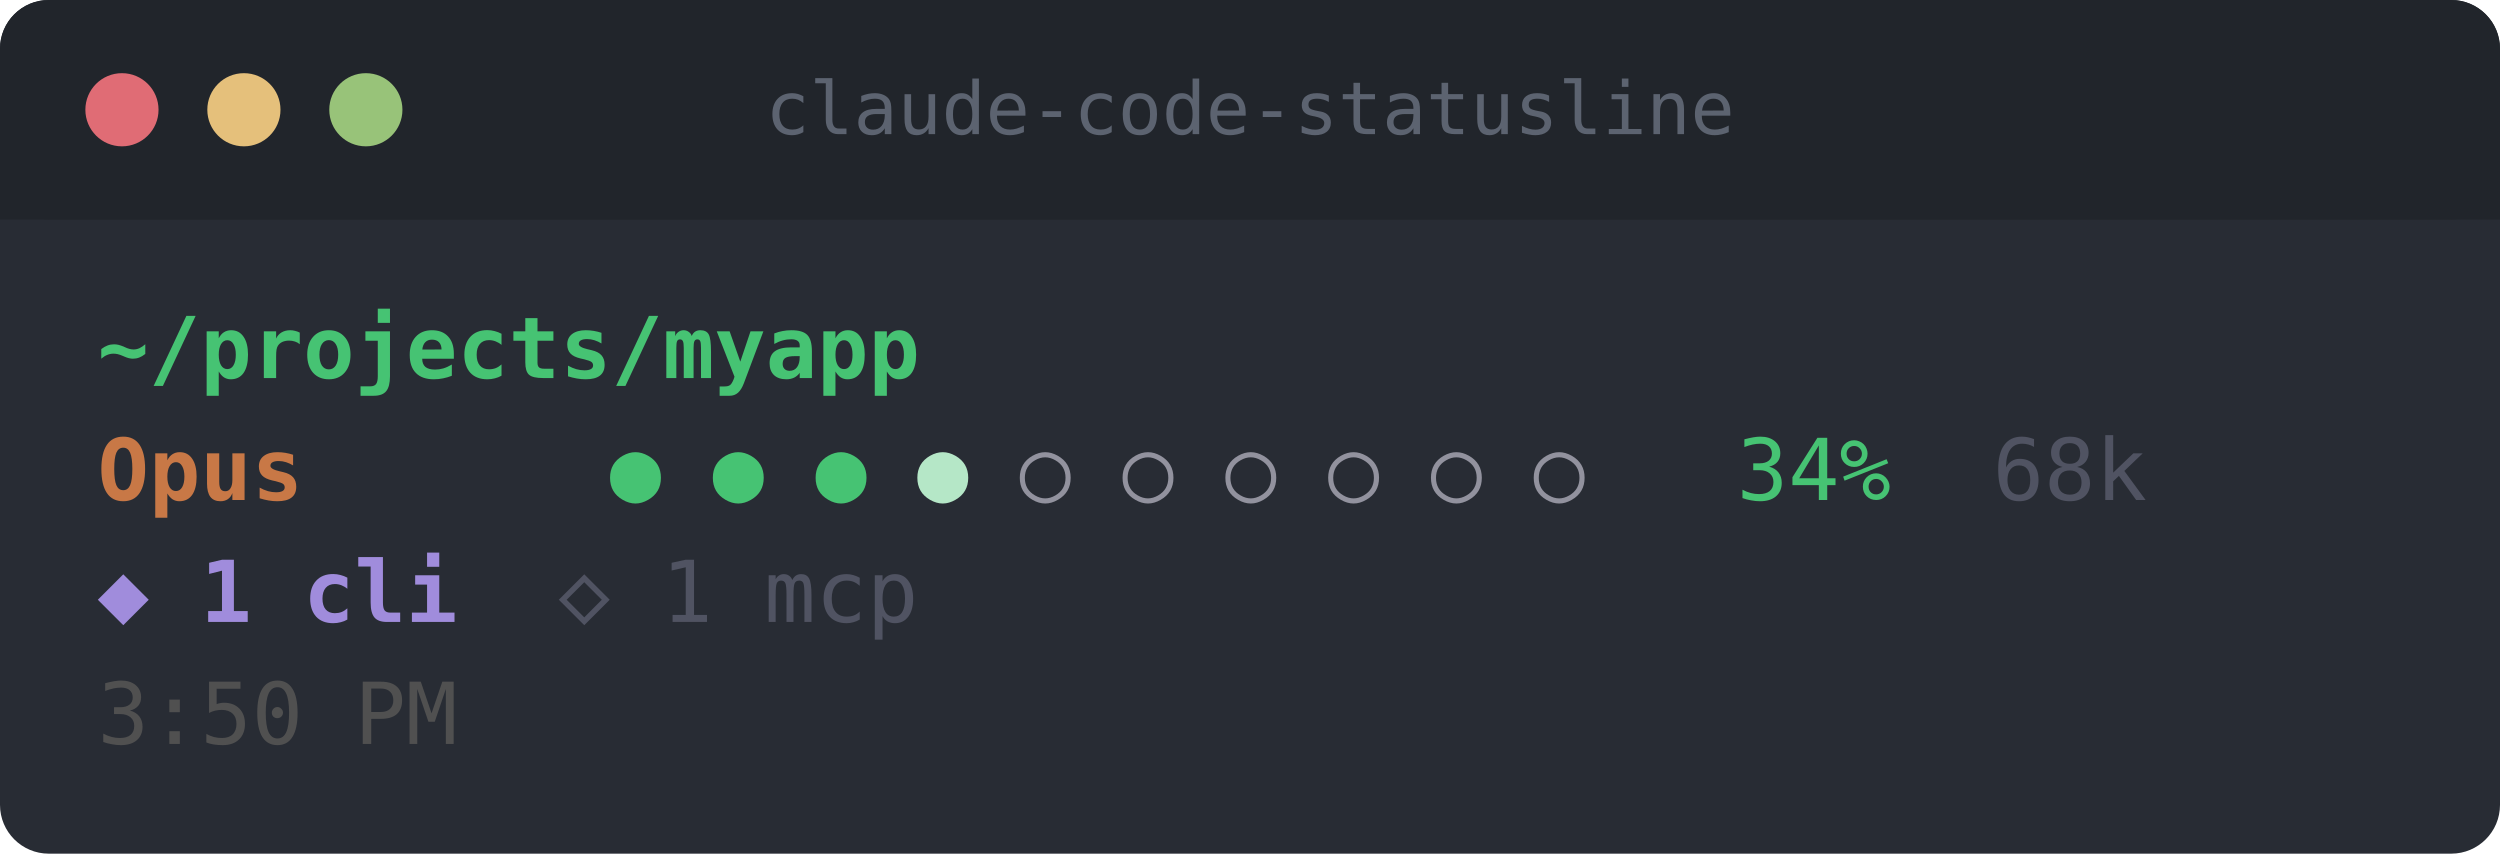
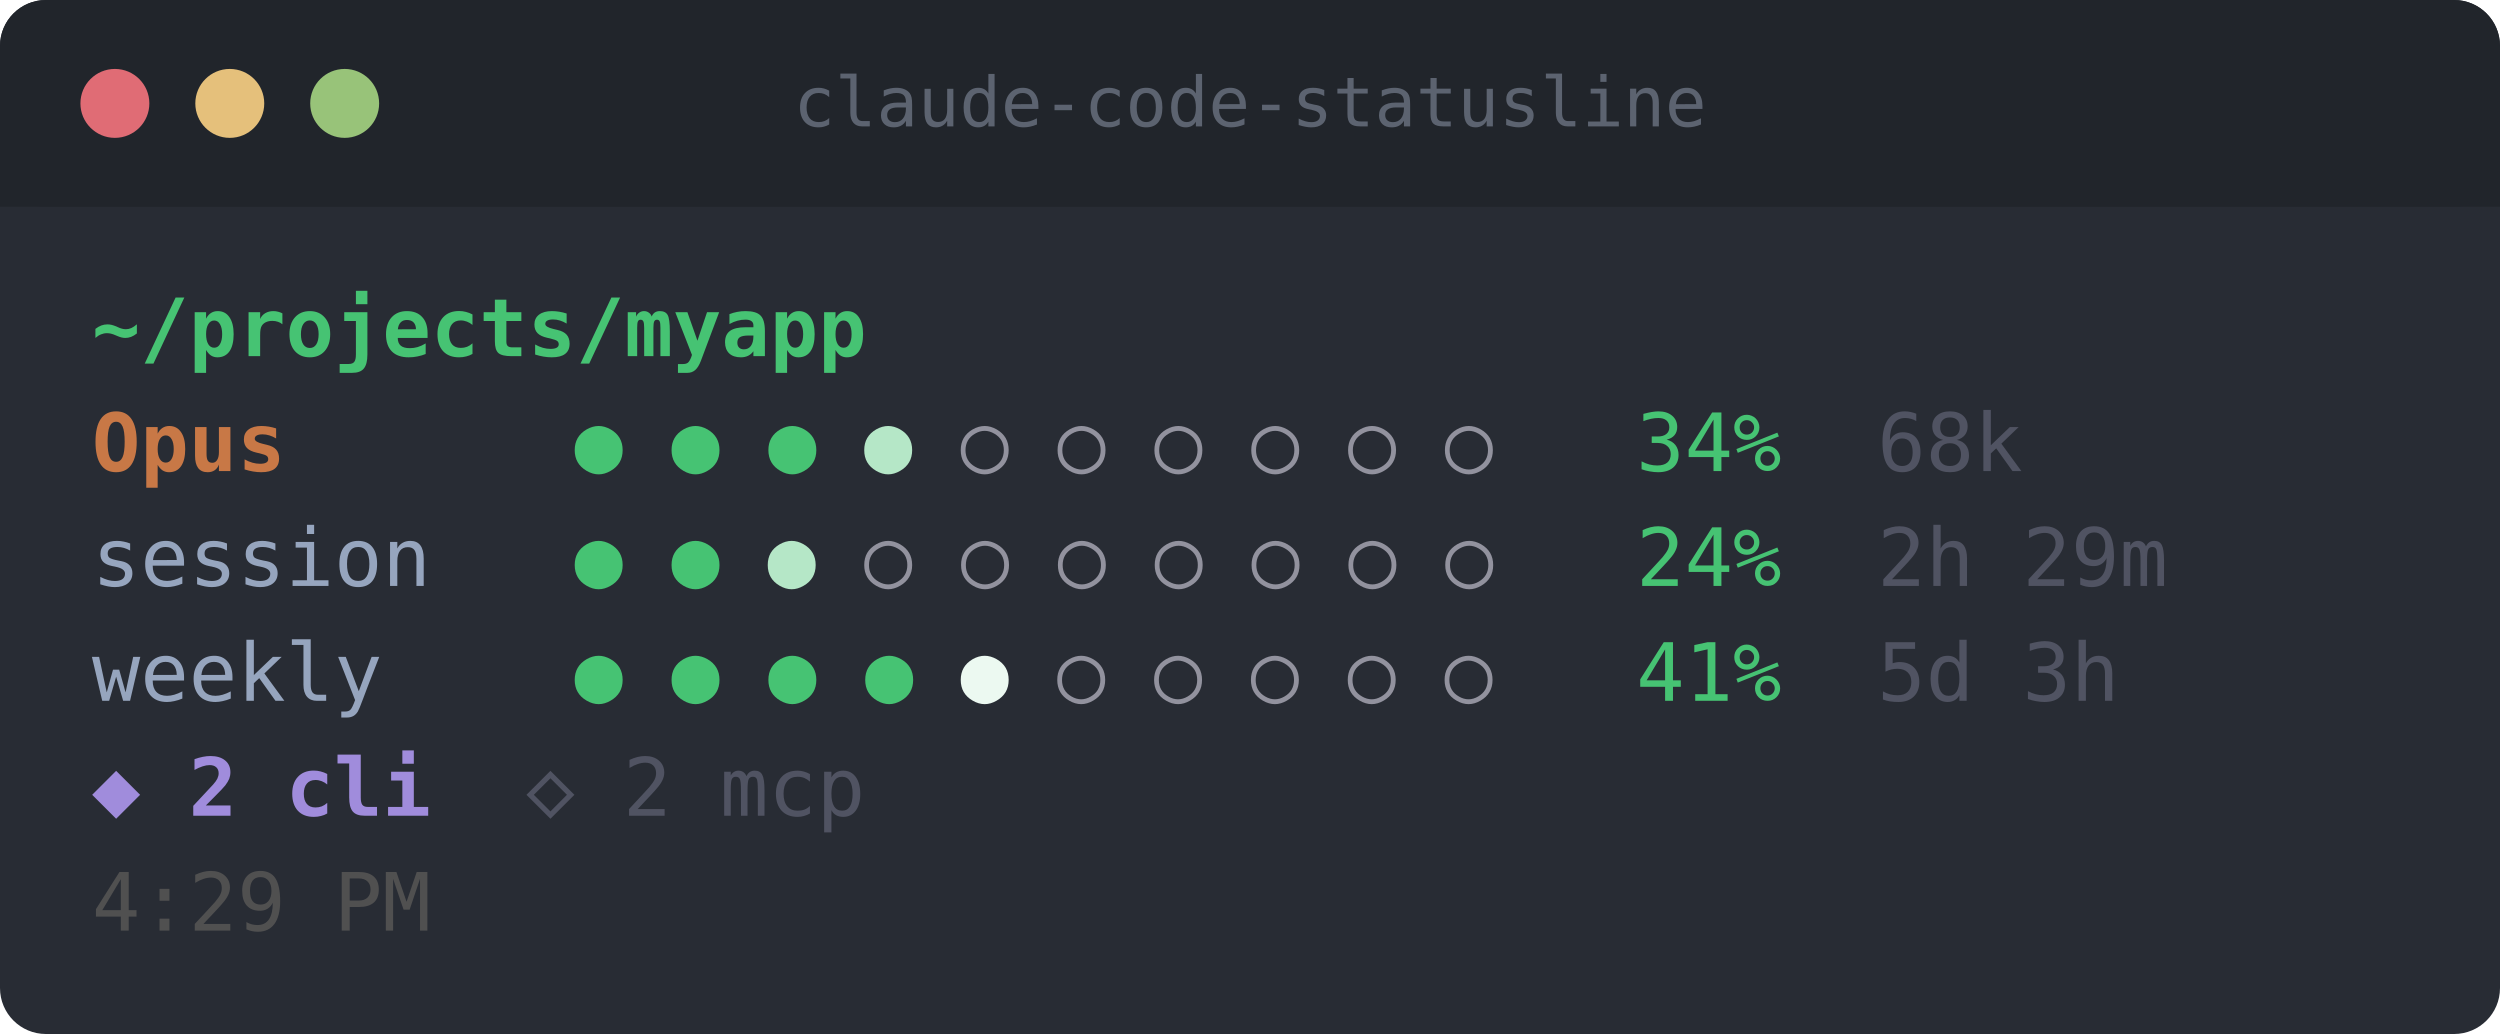
- <svg xmlns="http://www.w3.org/2000/svg" width="410" height="140" viewBox="0 0 410 140">
-   <rect width="410" height="140" rx="8" fill="#282c34" />
-   <rect width="410" height="36" rx="8" fill="#21252b" />
-   <rect y="28" width="410" height="8" fill="#21252b" />
+ <svg xmlns="http://www.w3.org/2000/svg" width="435.2" height="180" viewBox="0 0 435.2 180">
+   <rect width="435.2" height="180" rx="8" fill="#282c34" />
+   <rect width="435.2" height="36" rx="8" fill="#21252b" />
+   <rect y="28" width="435.2" height="8" fill="#21252b" />
  <circle cx="20" cy="18" r="6" fill="#e06c75" />
  <circle cx="40" cy="18" r="6" fill="#e5c07b" />
  <circle cx="60" cy="18" r="6" fill="#98c379" />
-   <text x="205" y="22" text-anchor="middle" font-family="'SF Mono','Cascadia Code','Fira Code','JetBrains Mono',Menlo,Monaco,Consolas,monospace" font-size="12" fill="#5c6370">claude-code-statusline</text>
+   <text x="217.6" y="22" text-anchor="middle" font-family="'SF Mono','Cascadia Code','Fira Code','JetBrains Mono',Menlo,Monaco,Consolas,monospace" font-size="12" fill="#5c6370">claude-code-statusline</text>
  <text x="16" y="62" fill="#46c373" font-family="'SF Mono','Cascadia Code','Fira Code','JetBrains Mono',Menlo,Monaco,Consolas,monospace" font-size="14" xml:space="preserve" font-weight="bold">~/projects/myapp</text>
  <text x="150.4" y="62" fill="#abb2bf" font-family="'SF Mono','Cascadia Code','Fira Code','JetBrains Mono',Menlo,Monaco,Consolas,monospace" font-size="14" xml:space="preserve">     </text>
  <text x="16" y="82" fill="#c87846" font-family="'SF Mono','Cascadia Code','Fira Code','JetBrains Mono',Menlo,Monaco,Consolas,monospace" font-size="14" xml:space="preserve" font-weight="bold">Opus</text>
  <text x="49.6" y="82" fill="#abb2bf" font-family="'SF Mono','Cascadia Code','Fira Code','JetBrains Mono',Menlo,Monaco,Consolas,monospace" font-size="14" xml:space="preserve">      </text>
  <text x="100" y="82" fill="#46c373" font-family="'SF Mono','Cascadia Code','Fira Code','JetBrains Mono',Menlo,Monaco,Consolas,monospace" font-size="14" xml:space="preserve">● ● ●</text>
  <text x="142" y="82" fill="#abb2bf" font-family="'SF Mono','Cascadia Code','Fira Code','JetBrains Mono',Menlo,Monaco,Consolas,monospace" font-size="14" xml:space="preserve"> </text>
  <text x="150.4" y="82" fill="#b5e7c7" font-family="'SF Mono','Cascadia Code','Fira Code','JetBrains Mono',Menlo,Monaco,Consolas,monospace" font-size="14" xml:space="preserve">●</text>
  <text x="158.8" y="82" fill="#abb2bf" font-family="'SF Mono','Cascadia Code','Fira Code','JetBrains Mono',Menlo,Monaco,Consolas,monospace" font-size="14" xml:space="preserve"> </text>
  <text x="167.2" y="82" fill="#92929e" font-family="'SF Mono','Cascadia Code','Fira Code','JetBrains Mono',Menlo,Monaco,Consolas,monospace" font-size="14" xml:space="preserve">○ ○ ○ ○ ○ ○</text>
  <text x="259.6" y="82" fill="#abb2bf" font-family="'SF Mono','Cascadia Code','Fira Code','JetBrains Mono',Menlo,Monaco,Consolas,monospace" font-size="14" xml:space="preserve">  </text>
  <text x="276.4" y="82" fill="#46c373" font-family="'SF Mono','Cascadia Code','Fira Code','JetBrains Mono',Menlo,Monaco,Consolas,monospace" font-size="14" xml:space="preserve"> 34%</text>
  <text x="310" y="82" fill="#abb2bf" font-family="'SF Mono','Cascadia Code','Fira Code','JetBrains Mono',Menlo,Monaco,Consolas,monospace" font-size="14" xml:space="preserve">  </text>
  <text x="326.8" y="82" fill="#505362" font-family="'SF Mono','Cascadia Code','Fira Code','JetBrains Mono',Menlo,Monaco,Consolas,monospace" font-size="14" xml:space="preserve">68k</text>
  <text x="352" y="82" fill="#abb2bf" font-family="'SF Mono','Cascadia Code','Fira Code','JetBrains Mono',Menlo,Monaco,Consolas,monospace" font-size="14" xml:space="preserve">     </text>
-   <text x="16" y="102" fill="#a08cdc" font-family="'SF Mono','Cascadia Code','Fira Code','JetBrains Mono',Menlo,Monaco,Consolas,monospace" font-size="14" xml:space="preserve" font-weight="bold">◆ 1 cli</text>
-   <text x="74.8" y="102" fill="#abb2bf" font-family="'SF Mono','Cascadia Code','Fira Code','JetBrains Mono',Menlo,Monaco,Consolas,monospace" font-size="14" xml:space="preserve">  </text>
-   <text x="91.6" y="102" fill="#505362" font-family="'SF Mono','Cascadia Code','Fira Code','JetBrains Mono',Menlo,Monaco,Consolas,monospace" font-size="14" xml:space="preserve">◇ 1 mcp</text>
-   <text x="150.4" y="102" fill="#abb2bf" font-family="'SF Mono','Cascadia Code','Fira Code','JetBrains Mono',Menlo,Monaco,Consolas,monospace" font-size="14" xml:space="preserve">     </text>
-   <text x="16" y="122" fill="#505050" font-family="'SF Mono','Cascadia Code','Fira Code','JetBrains Mono',Menlo,Monaco,Consolas,monospace" font-size="14" xml:space="preserve">3:50 PM</text>
-   <text x="74.8" y="122" fill="#abb2bf" font-family="'SF Mono','Cascadia Code','Fira Code','JetBrains Mono',Menlo,Monaco,Consolas,monospace" font-size="14" xml:space="preserve">     </text>
+   <text x="16" y="102" fill="#96a5be" font-family="'SF Mono','Cascadia Code','Fira Code','JetBrains Mono',Menlo,Monaco,Consolas,monospace" font-size="14" xml:space="preserve">session</text>
+   <text x="74.8" y="102" fill="#abb2bf" font-family="'SF Mono','Cascadia Code','Fira Code','JetBrains Mono',Menlo,Monaco,Consolas,monospace" font-size="14" xml:space="preserve">   </text>
+   <text x="100" y="102" fill="#46c373" font-family="'SF Mono','Cascadia Code','Fira Code','JetBrains Mono',Menlo,Monaco,Consolas,monospace" font-size="14" xml:space="preserve">● ●</text>
+   <text x="125.2" y="102" fill="#abb2bf" font-family="'SF Mono','Cascadia Code','Fira Code','JetBrains Mono',Menlo,Monaco,Consolas,monospace" font-size="14" xml:space="preserve"> </text>
+   <text x="133.6" y="102" fill="#b5e7c7" font-family="'SF Mono','Cascadia Code','Fira Code','JetBrains Mono',Menlo,Monaco,Consolas,monospace" font-size="14" xml:space="preserve">●</text>
+   <text x="142" y="102" fill="#abb2bf" font-family="'SF Mono','Cascadia Code','Fira Code','JetBrains Mono',Menlo,Monaco,Consolas,monospace" font-size="14" xml:space="preserve"> </text>
+   <text x="150.4" y="102" fill="#92929e" font-family="'SF Mono','Cascadia Code','Fira Code','JetBrains Mono',Menlo,Monaco,Consolas,monospace" font-size="14" xml:space="preserve">○ ○ ○ ○ ○ ○ ○</text>
+   <text x="259.6" y="102" fill="#abb2bf" font-family="'SF Mono','Cascadia Code','Fira Code','JetBrains Mono',Menlo,Monaco,Consolas,monospace" font-size="14" xml:space="preserve">  </text>
+   <text x="276.4" y="102" fill="#46c373" font-family="'SF Mono','Cascadia Code','Fira Code','JetBrains Mono',Menlo,Monaco,Consolas,monospace" font-size="14" xml:space="preserve"> 24%</text>
+   <text x="310" y="102" fill="#abb2bf" font-family="'SF Mono','Cascadia Code','Fira Code','JetBrains Mono',Menlo,Monaco,Consolas,monospace" font-size="14" xml:space="preserve">  </text>
+   <text x="326.8" y="102" fill="#505362" font-family="'SF Mono','Cascadia Code','Fira Code','JetBrains Mono',Menlo,Monaco,Consolas,monospace" font-size="14" xml:space="preserve">2h 29m</text>
+   <text x="377.2" y="102" fill="#abb2bf" font-family="'SF Mono','Cascadia Code','Fira Code','JetBrains Mono',Menlo,Monaco,Consolas,monospace" font-size="14" xml:space="preserve">     </text>
+   <text x="16" y="122" fill="#96a5be" font-family="'SF Mono','Cascadia Code','Fira Code','JetBrains Mono',Menlo,Monaco,Consolas,monospace" font-size="14" xml:space="preserve">weekly</text>
+   <text x="66.4" y="122" fill="#abb2bf" font-family="'SF Mono','Cascadia Code','Fira Code','JetBrains Mono',Menlo,Monaco,Consolas,monospace" font-size="14" xml:space="preserve">    </text>
+   <text x="100" y="122" fill="#46c373" font-family="'SF Mono','Cascadia Code','Fira Code','JetBrains Mono',Menlo,Monaco,Consolas,monospace" font-size="14" xml:space="preserve">● ● ● ●</text>
+   <text x="158.8" y="122" fill="#abb2bf" font-family="'SF Mono','Cascadia Code','Fira Code','JetBrains Mono',Menlo,Monaco,Consolas,monospace" font-size="14" xml:space="preserve"> </text>
+   <text x="167.2" y="122" fill="#ecf9f1" font-family="'SF Mono','Cascadia Code','Fira Code','JetBrains Mono',Menlo,Monaco,Consolas,monospace" font-size="14" xml:space="preserve">●</text>
+   <text x="175.6" y="122" fill="#abb2bf" font-family="'SF Mono','Cascadia Code','Fira Code','JetBrains Mono',Menlo,Monaco,Consolas,monospace" font-size="14" xml:space="preserve"> </text>
+   <text x="184" y="122" fill="#92929e" font-family="'SF Mono','Cascadia Code','Fira Code','JetBrains Mono',Menlo,Monaco,Consolas,monospace" font-size="14" xml:space="preserve">○ ○ ○ ○ ○</text>
+   <text x="259.6" y="122" fill="#abb2bf" font-family="'SF Mono','Cascadia Code','Fira Code','JetBrains Mono',Menlo,Monaco,Consolas,monospace" font-size="14" xml:space="preserve">  </text>
+   <text x="276.4" y="122" fill="#46c373" font-family="'SF Mono','Cascadia Code','Fira Code','JetBrains Mono',Menlo,Monaco,Consolas,monospace" font-size="14" xml:space="preserve"> 41%</text>
+   <text x="310" y="122" fill="#abb2bf" font-family="'SF Mono','Cascadia Code','Fira Code','JetBrains Mono',Menlo,Monaco,Consolas,monospace" font-size="14" xml:space="preserve">  </text>
+   <text x="326.8" y="122" fill="#505362" font-family="'SF Mono','Cascadia Code','Fira Code','JetBrains Mono',Menlo,Monaco,Consolas,monospace" font-size="14" xml:space="preserve">5d 3h</text>
+   <text x="368.8" y="122" fill="#abb2bf" font-family="'SF Mono','Cascadia Code','Fira Code','JetBrains Mono',Menlo,Monaco,Consolas,monospace" font-size="14" xml:space="preserve">     </text>
+   <text x="16" y="142" fill="#a08cdc" font-family="'SF Mono','Cascadia Code','Fira Code','JetBrains Mono',Menlo,Monaco,Consolas,monospace" font-size="14" xml:space="preserve" font-weight="bold">◆ 2 cli</text>
+   <text x="74.8" y="142" fill="#abb2bf" font-family="'SF Mono','Cascadia Code','Fira Code','JetBrains Mono',Menlo,Monaco,Consolas,monospace" font-size="14" xml:space="preserve">  </text>
+   <text x="91.6" y="142" fill="#505362" font-family="'SF Mono','Cascadia Code','Fira Code','JetBrains Mono',Menlo,Monaco,Consolas,monospace" font-size="14" xml:space="preserve">◇ 2 mcp</text>
+   <text x="150.4" y="142" fill="#abb2bf" font-family="'SF Mono','Cascadia Code','Fira Code','JetBrains Mono',Menlo,Monaco,Consolas,monospace" font-size="14" xml:space="preserve">     </text>
+   <text x="16" y="162" fill="#505050" font-family="'SF Mono','Cascadia Code','Fira Code','JetBrains Mono',Menlo,Monaco,Consolas,monospace" font-size="14" xml:space="preserve">4:29 PM</text>
+   <text x="74.8" y="162" fill="#abb2bf" font-family="'SF Mono','Cascadia Code','Fira Code','JetBrains Mono',Menlo,Monaco,Consolas,monospace" font-size="14" xml:space="preserve">     </text>
</svg>
